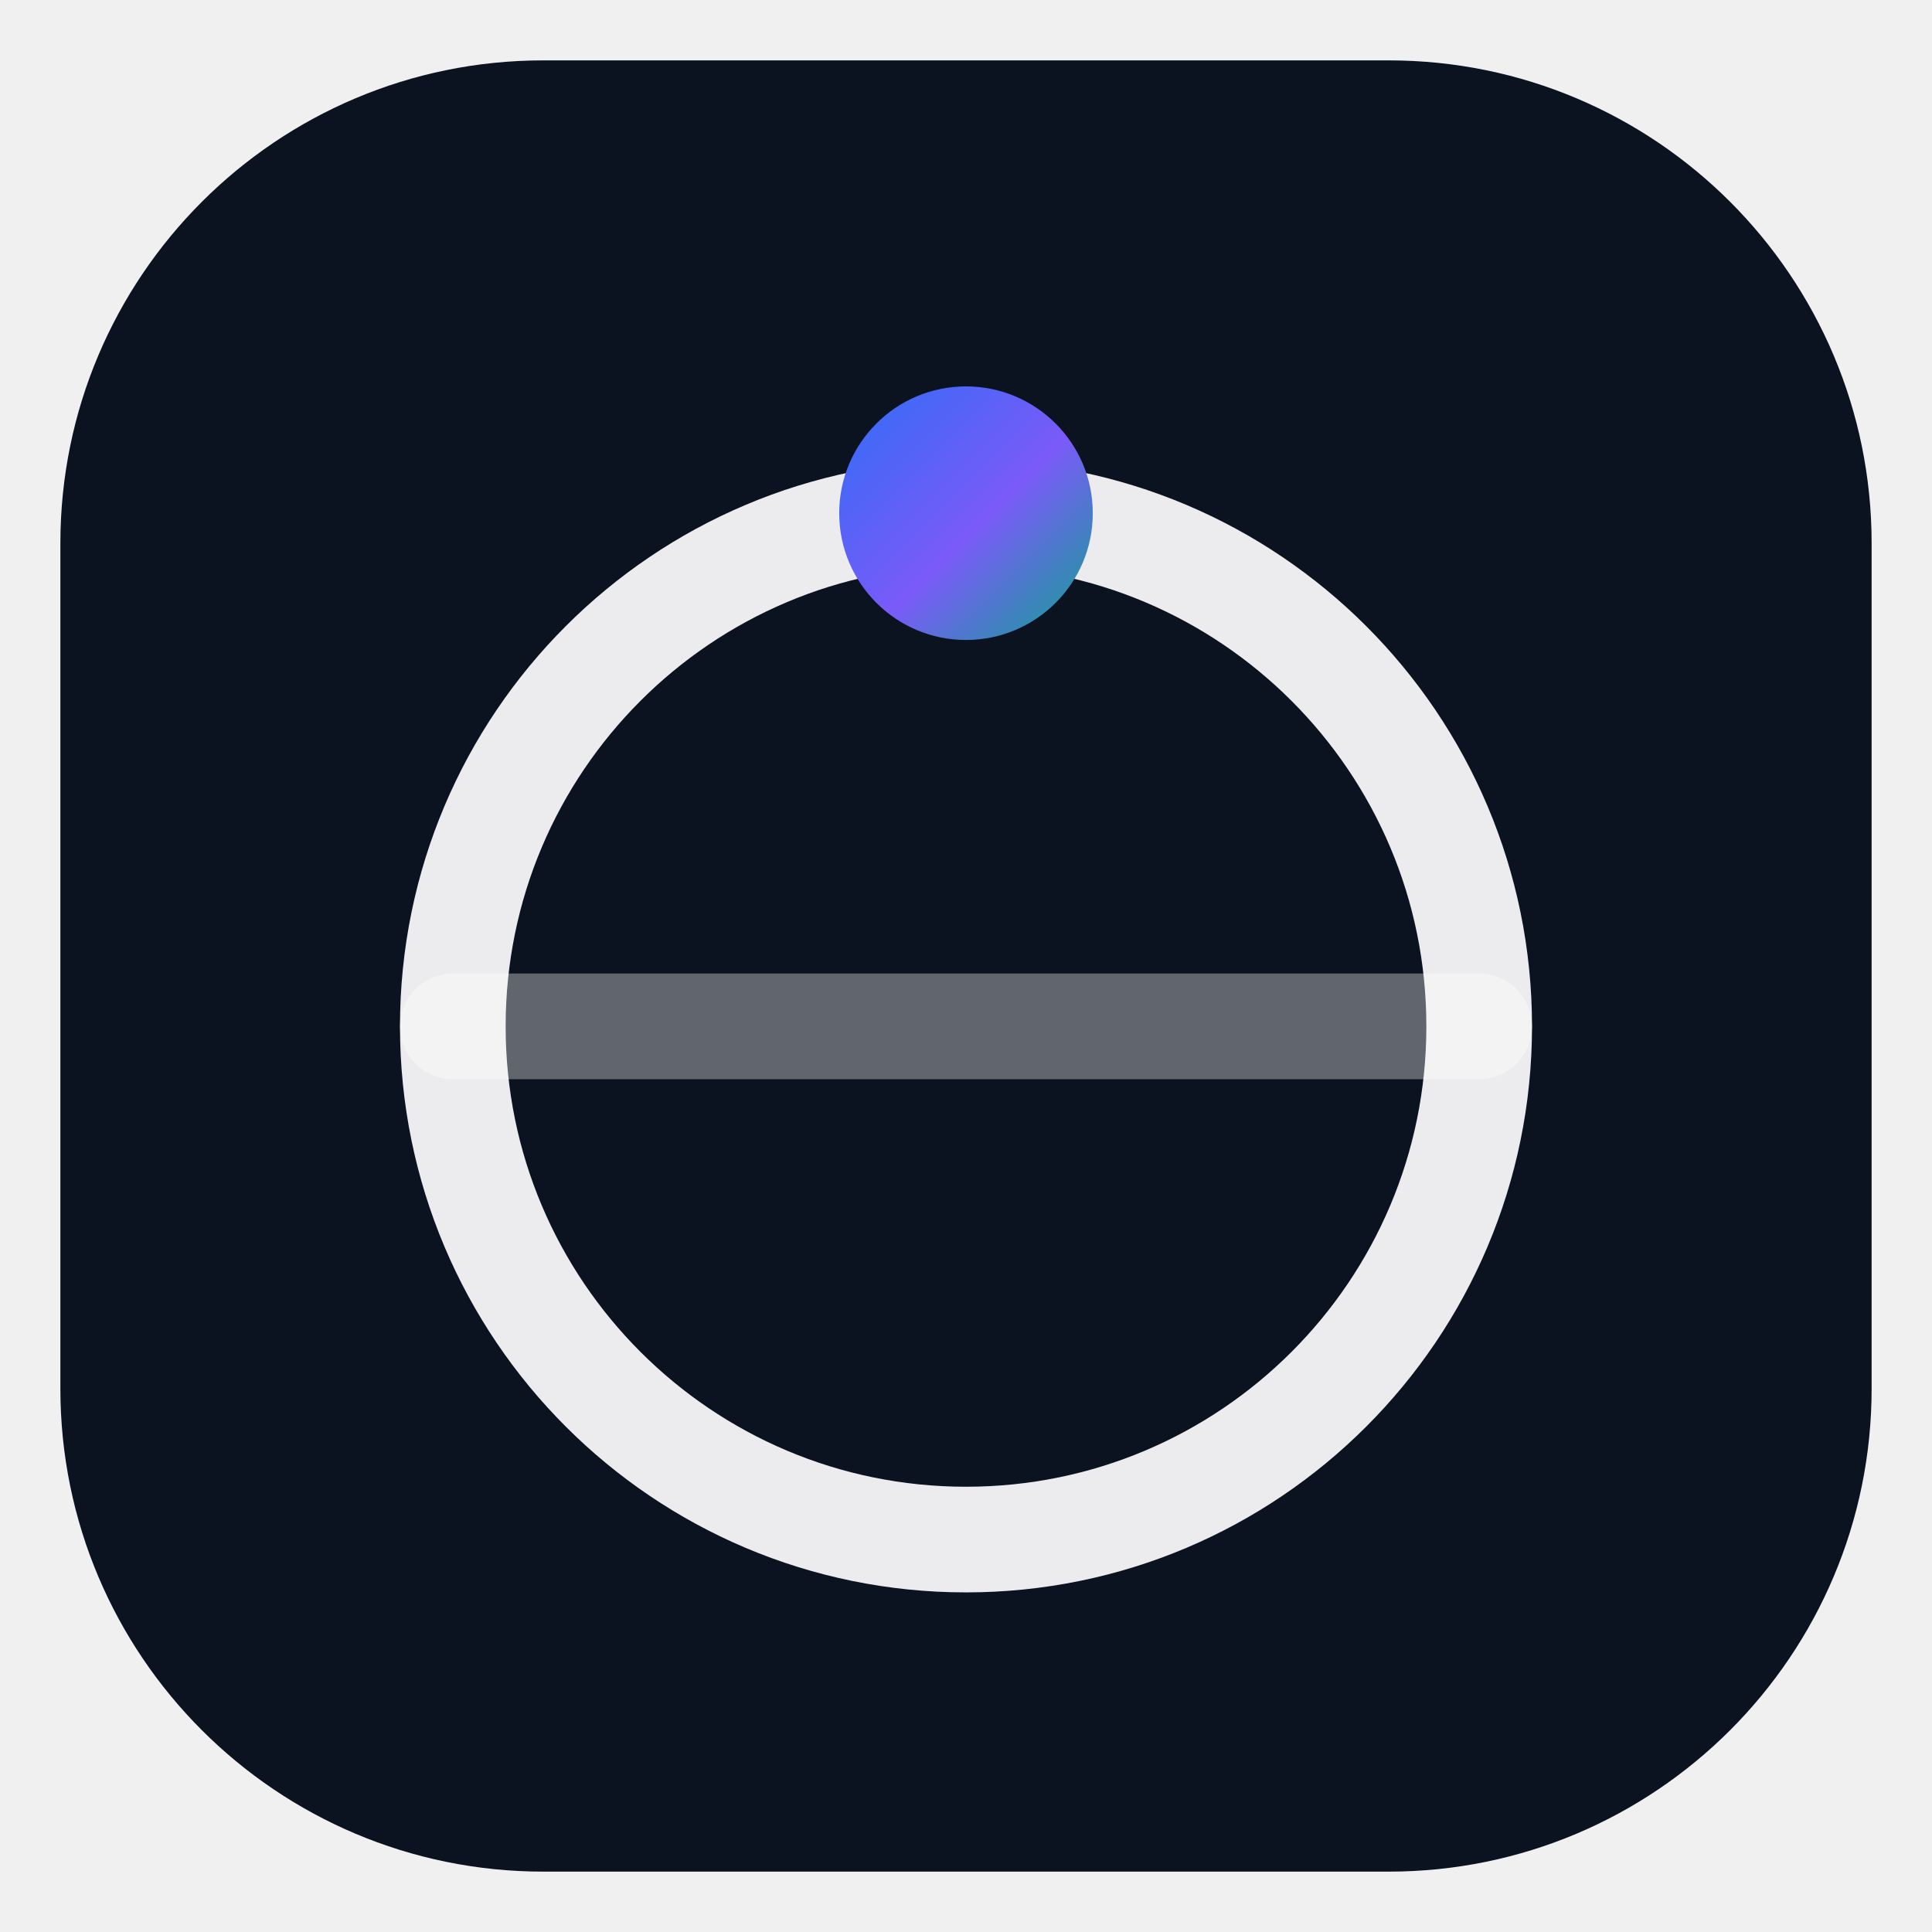
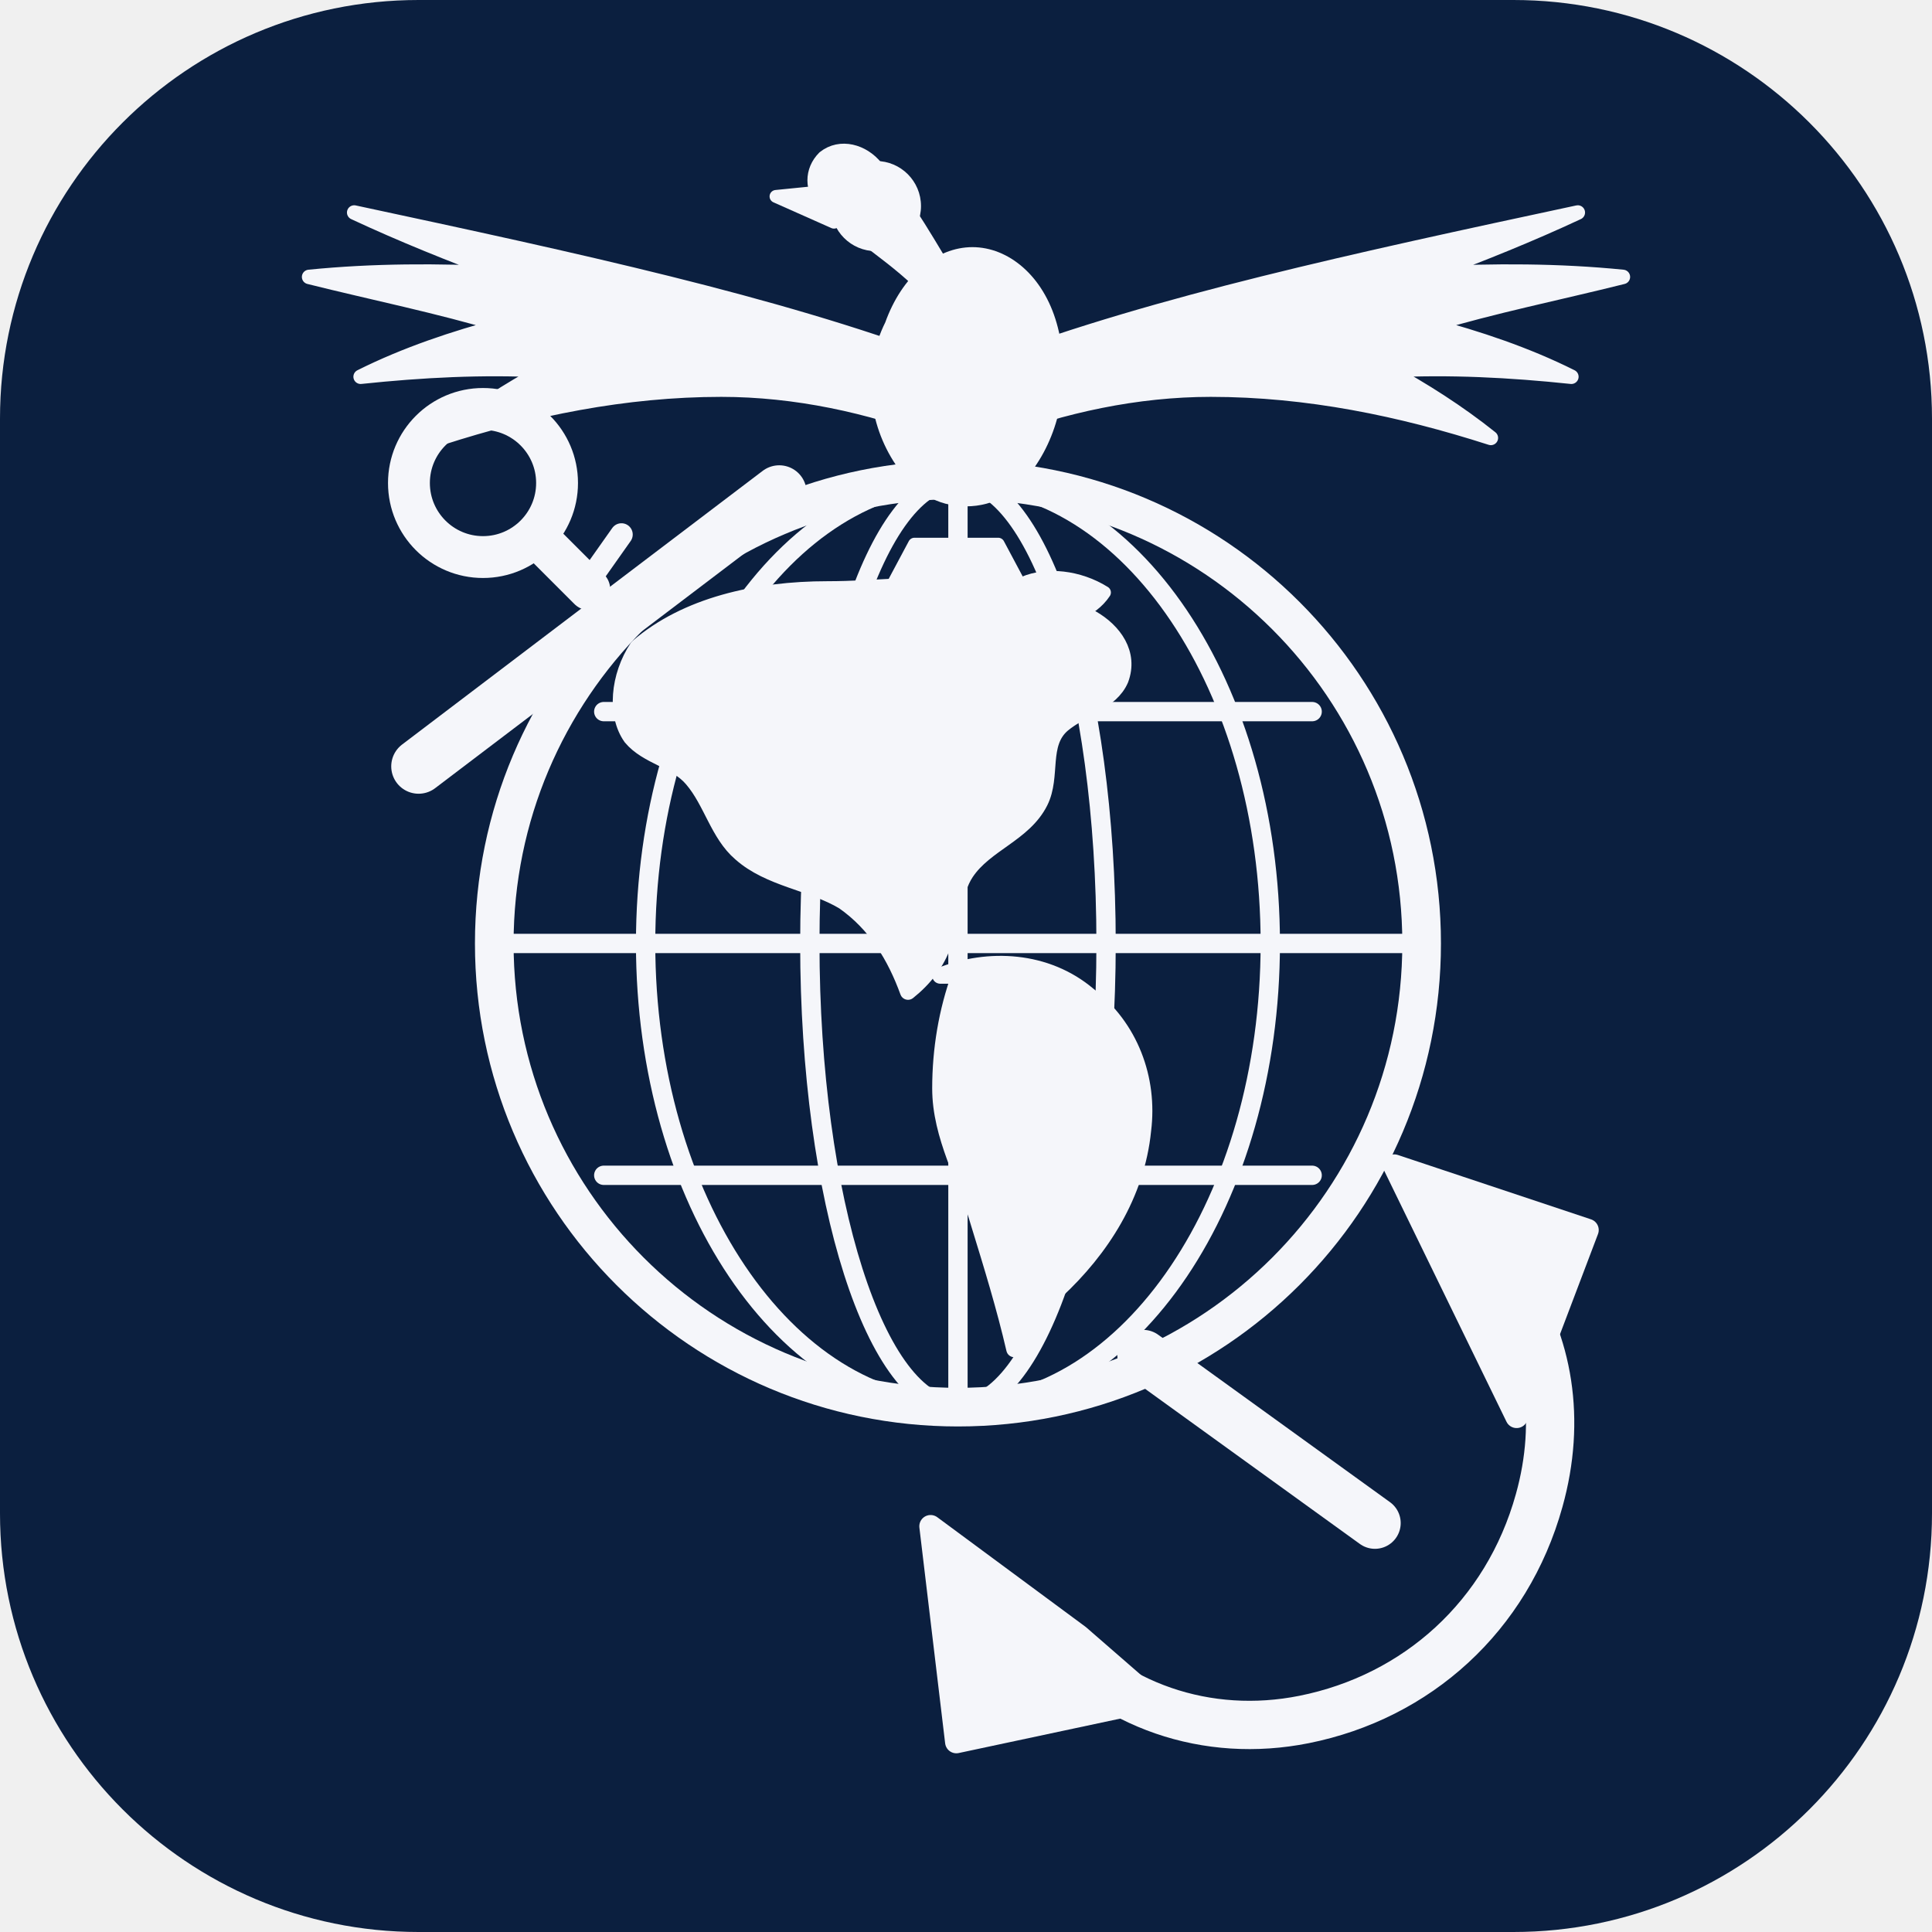
- <svg xmlns="http://www.w3.org/2000/svg" viewBox="0 0 64 64" width="64" height="64" role="img" aria-label="Meridian Local">
-   <defs>
-     <linearGradient id="mlg" x1="0" y1="0" x2="1" y2="1">
-       <stop offset="0" stop-color="#2f6df6" />
-       <stop offset="0.55" stop-color="#7a5af8" />
-       <stop offset="1" stop-color="#0fa38f" />
-     </linearGradient>
-   </defs>
-   <rect x="2" y="2" width="60" height="60" rx="16" fill="#0b1220" />
-   <circle cx="32" cy="34" r="17" fill="none" stroke="#ffffff" stroke-width="3.5" opacity="0.92" />
-   <path d="M32 17v34" stroke="url(#mlg)" stroke-width="3.5" stroke-linecap="round" />
-   <path d="M15 34h34" stroke="#ffffff" stroke-width="3.5" stroke-linecap="round" opacity="0.35" />
-   <circle cx="32" cy="17" r="4.2" fill="url(#mlg)" />
+ <svg xmlns="http://www.w3.org/2000/svg" viewBox="0 0 1200 1200">
+   <rect width="1200" height="1200" rx="260" fill="#0b1f3f" />
+   <g transform="translate(150 70)">
+     <g fill="currentColor" stroke="currentColor" stroke-linecap="round" stroke-linejoin="round" color="#f5f6fa">
+       <circle cx="150" cy="230" r="46" fill="none" stroke-width="26" />
+       <path d="M184 264l32 32" fill="none" stroke-width="26" />
+       <path d="M110 406L334 236" fill="none" stroke-width="34" />
+       <path d="M236 262l-24 34" fill="none" stroke-width="14" />
+       <path d="M560 772L704 876" fill="none" stroke-width="32" />
+       <path d="M500 942C540 990 600 1010 660 998C730 984 786 934 806 862C820 812 812 764 786 726" fill="none" stroke-width="30" />
+       <path d="M428 878L444 1012L566 986L520 946Z" stroke-width="14" />
+       <path d="M716 654L836 694L792 810L754 732Z" stroke-width="14" />
+       <circle cx="445" cy="516" r="288" fill="none" stroke-width="24" />
+       <g fill="none" stroke-width="12">
+         <ellipse cx="445" cy="516" rx="92" ry="288" />
+         <ellipse cx="445" cy="516" rx="194" ry="288" />
+         <path d="M445 228v576" />
+         <path d="M225 372h440M158 516h574M225 660h440" />
+       </g>
+       <path d="M246 332c30-26 74-36 118-36 30 0 58-4 86-2 28 2 54 8 78 20 14 8 24 22 18 38-6 14-24 18-36 28-14 12-6 32-14 48-10 20-34 26-46 44-8 12-8 30-14 44-4 12-12 22-22 30-8-22-20-42-40-56-20-12-46-14-64-30-14-12-18-32-30-46-10-12-28-14-38-26-10-14-8-38 4-56z" stroke-width="10" />
+       <path d="M486 292c14-6 34-4 50 6-8 12-24 18-42 16z" stroke-width="8" />
+       <path d="M434 536c30-12 66-10 92 12 26 20 38 52 34 84-4 40-26 74-54 100-10 10-18 24-26 36-6-26-14-52-22-78-8-28-24-54-24-84 0-24 4-48 12-70z" stroke-width="10" />
+       <g stroke-width="9">
+         <path d="M432 156C330 118 210 92 70 62c30 14 60 26 92 38-40-2-80-2-120 2 40 10 80 18 120 30-30 8-60 18-88 32 38-4 76-6 114-4-22 12-44 26-64 42 56-18 114-30 174-30 46 0 92 10 134 26z" />
+         <path d="M468 156C570 118 690 92 830 62c-30 14-60 26-92 38 40-2 80-2 120 2-40 10-80 18-120 30 30 8 60 18 88 32-38-4-76-6-114-4 22 12 44 26 64 42-56-18-114-30-174-30-46 0-92 10-134 26z" />
+         <path d="M404 132c10-28 30-44 50-44s40 16 48 44c8 28 4 60-12 84-10 16-24 24-40 24s-30-8-40-24c-16-24-20-56-6-84z" />
+         <path d="M418 268l-16 30 34-4 8 26 8-26 34 4-16-30z" stroke-width="8" />
+         <path d="M428 112c-20-22-46-36-66-56-8-8-8-20 0-28 10-8 24-4 32 6 20 24 34 50 50 76z" />
+         <path fill-rule="evenodd" d="M394 30a28 28 0 1 0 .1 0zM400 50a5 5 0 1 0 .1 0z" stroke="none" />
+         <path d="M372 48l-40 4 36 16z" stroke-width="8" />
+         <path d="M426 292l-14 22M436 294v22M446 292l12 22" fill="none" stroke-width="9" />
+       </g>
+     </g>
+   </g>
</svg>
